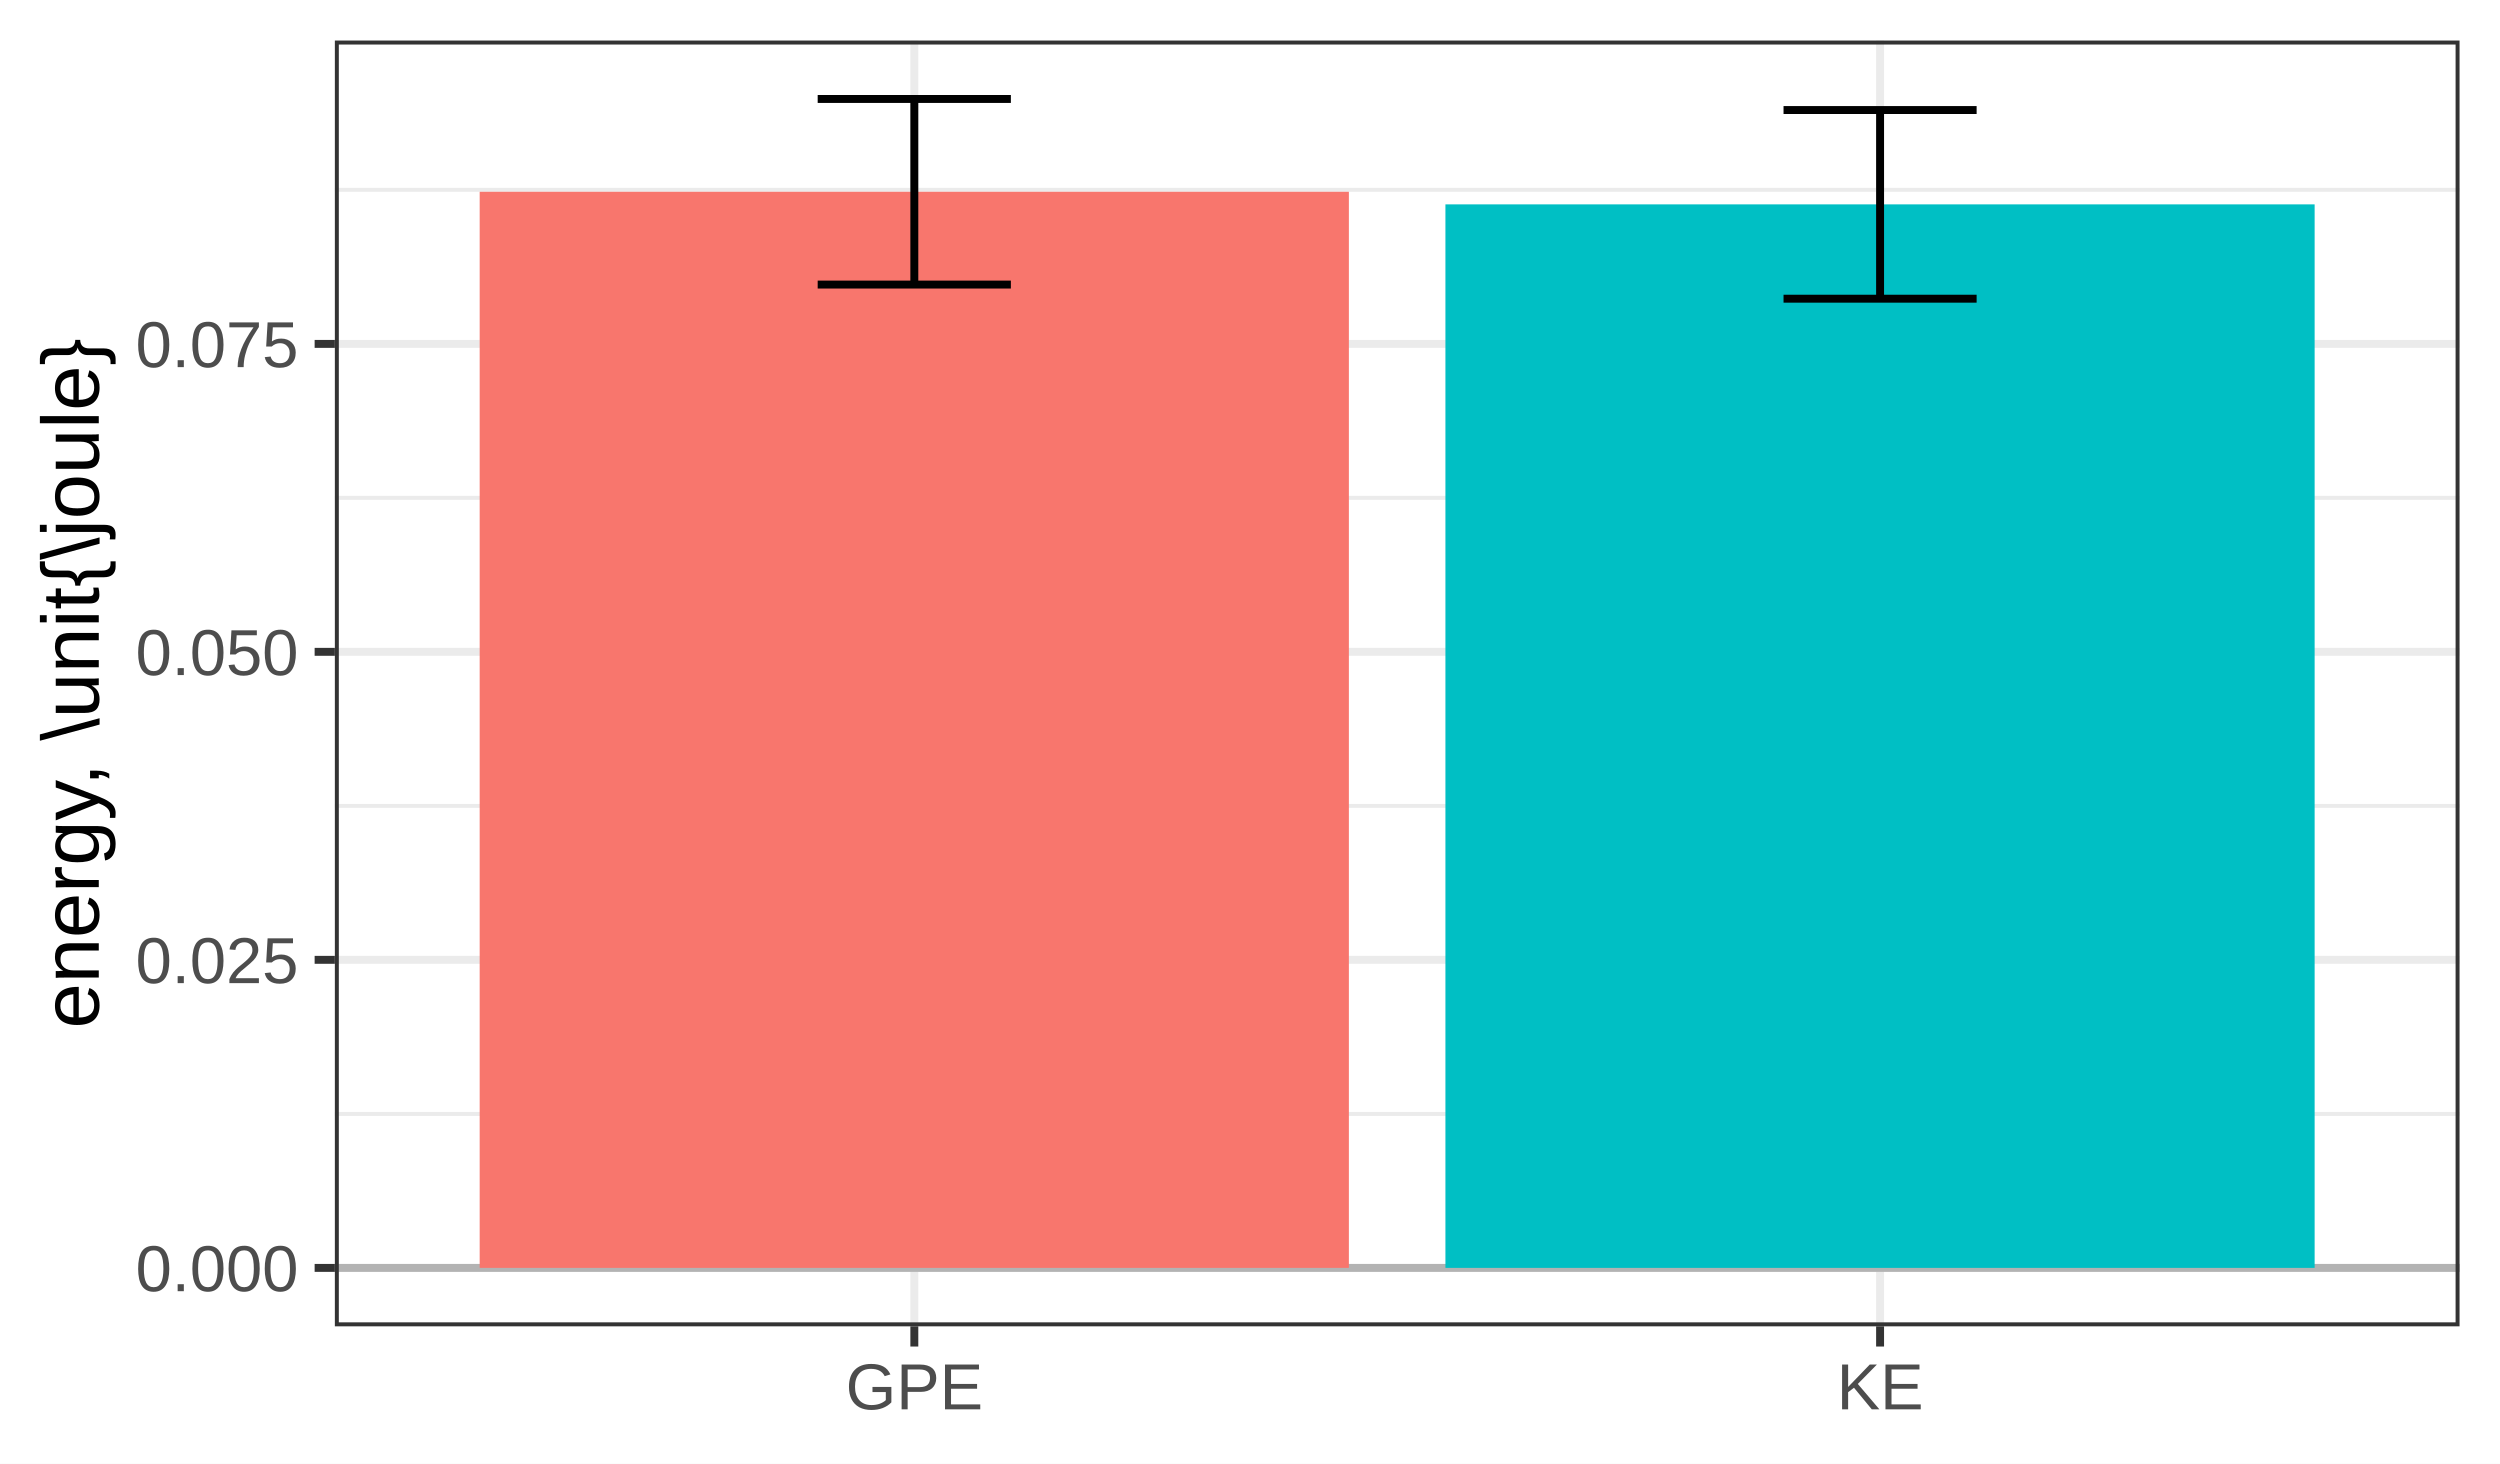
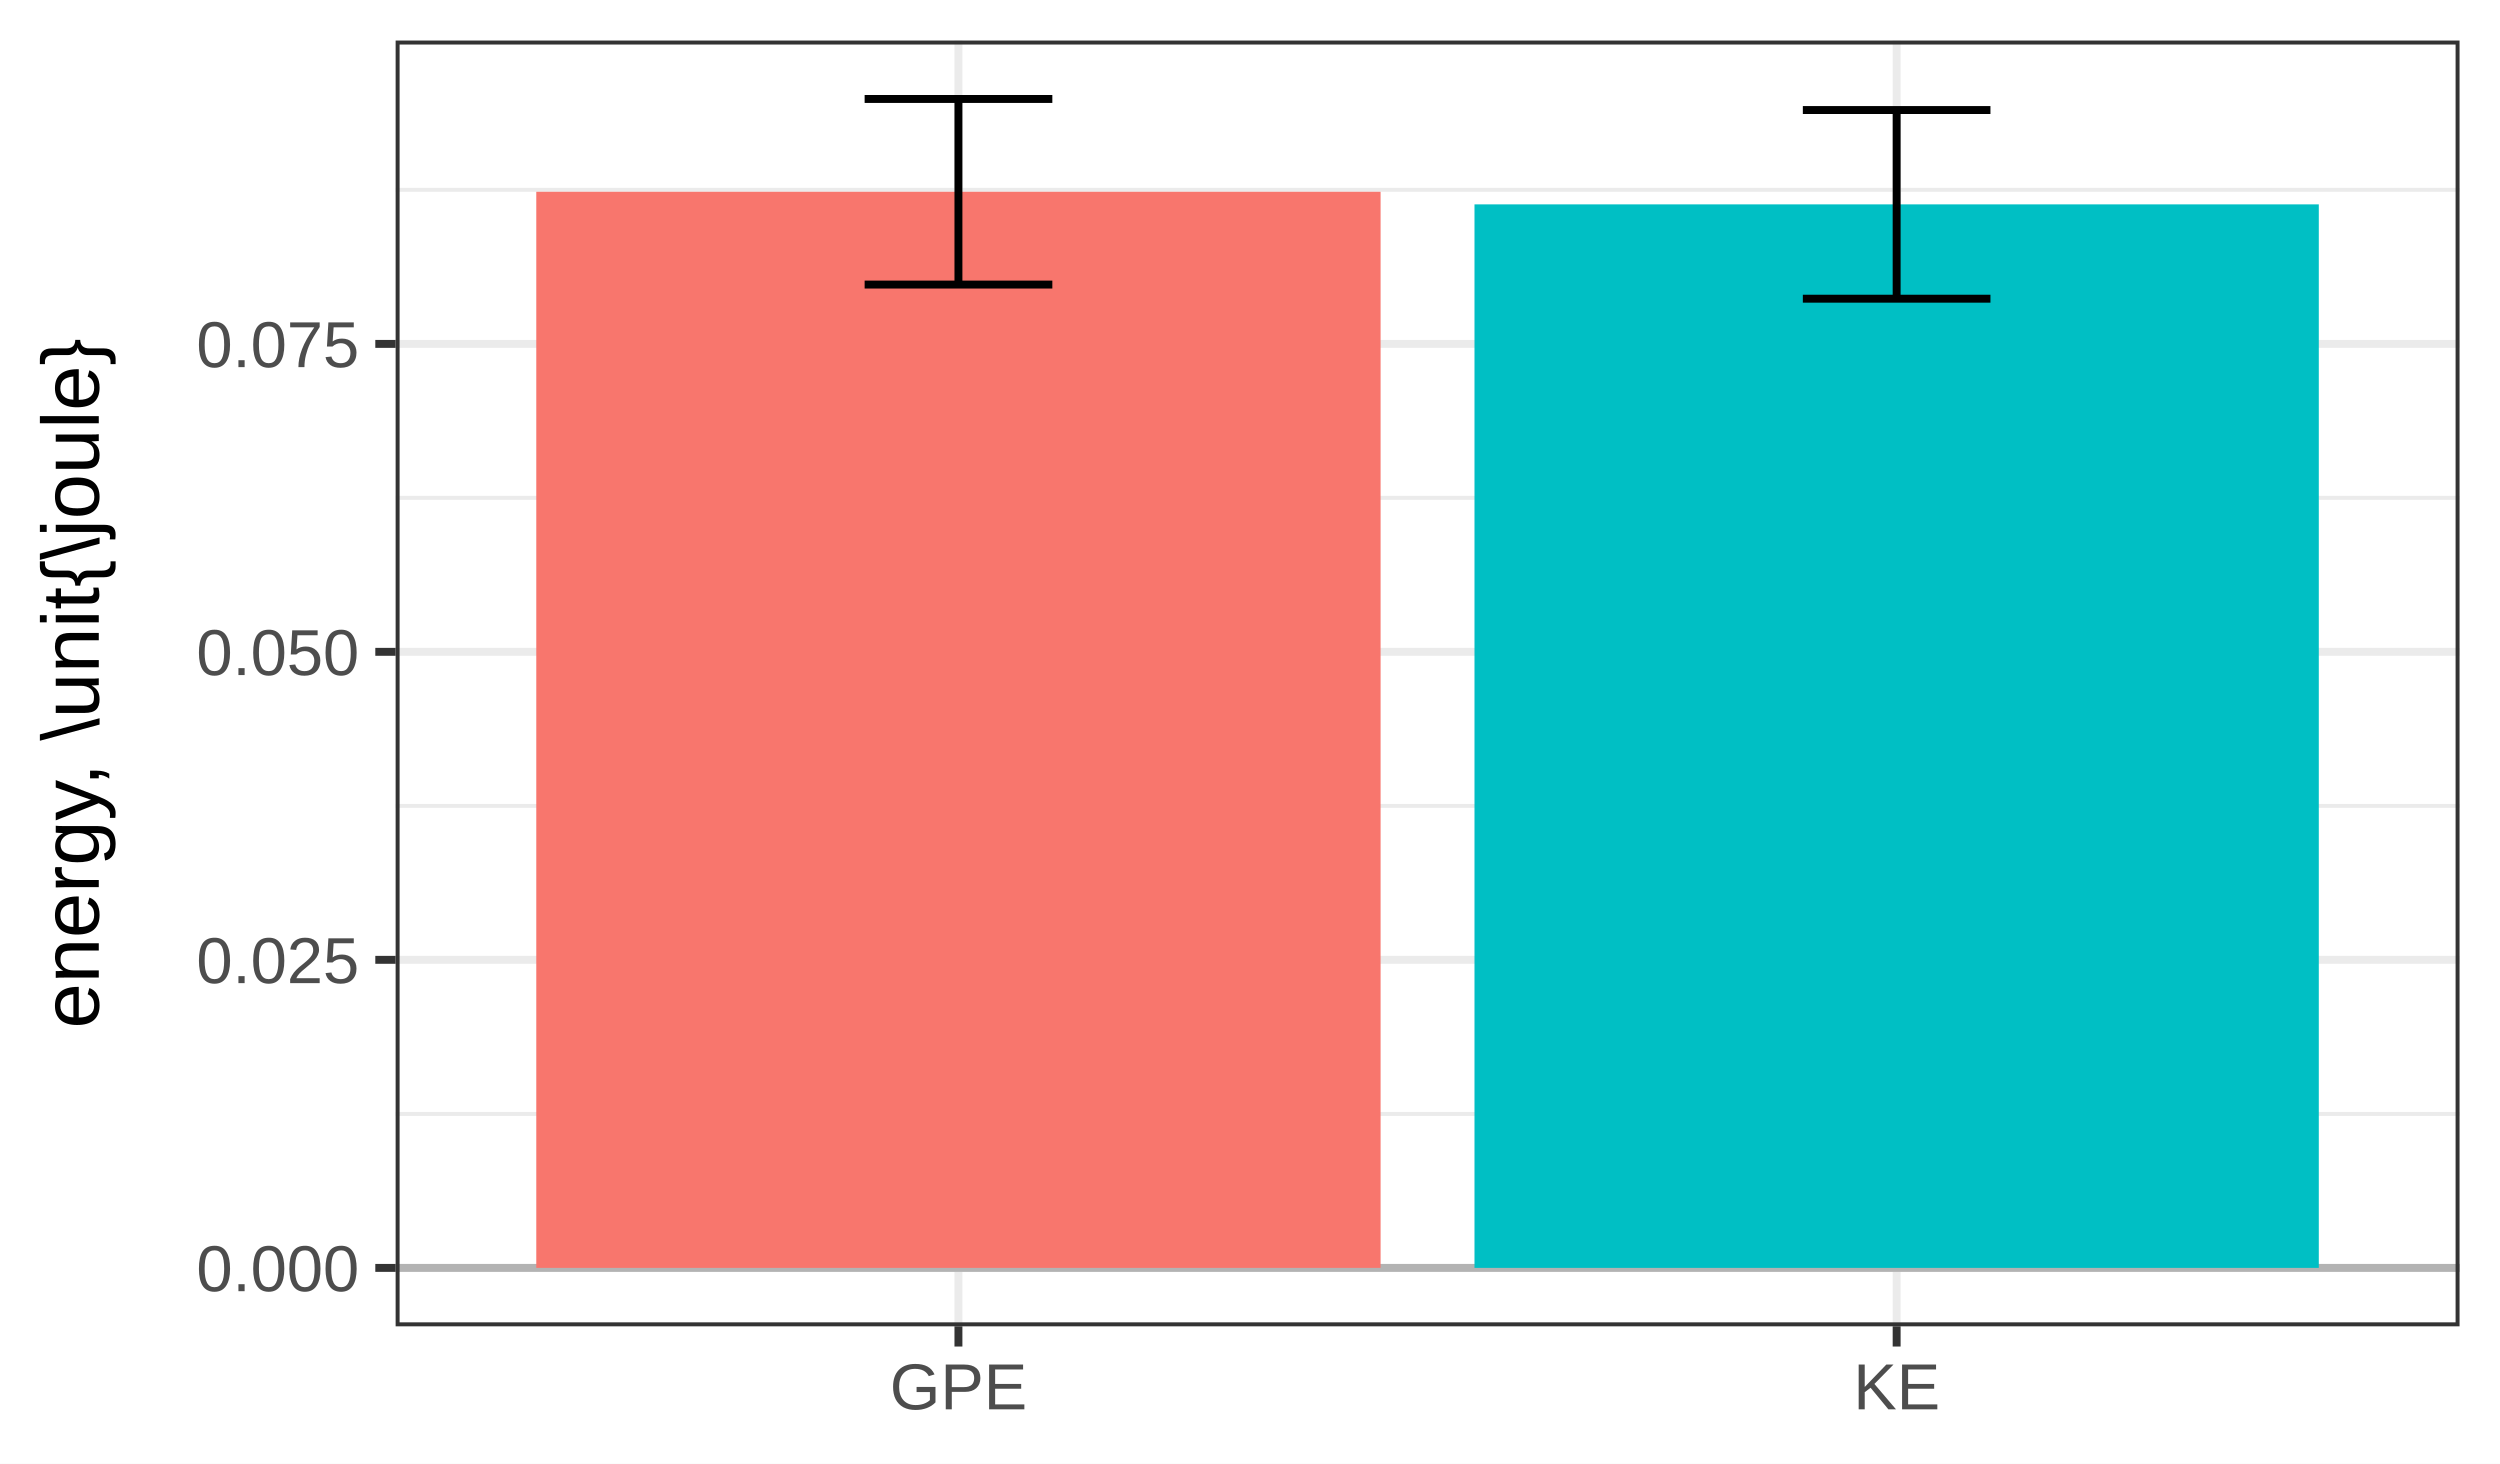
<svg xmlns="http://www.w3.org/2000/svg" width="246.00pt" height="144.00pt" viewBox="0 0 246.00 144.00">
  <g class="svglite">
    <defs>
      <style type="text/css">
    .svglite line, .svglite polyline, .svglite polygon, .svglite path, .svglite rect, .svglite circle {
      fill: none;
      stroke: #000000;
      stroke-linecap: round;
      stroke-linejoin: round;
      stroke-miterlimit: 10.00;
    }
    .svglite text {
      white-space: pre;
    }
    .svglite g.glyphgroup path {
      fill: inherit;
      stroke: none;
    }
  </style>
    </defs>
    <rect width="100%" height="100%" style="stroke: none; fill: #FFFFFF;" />
    <defs>
      <clipPath id="cpMC4wMHwyNDYuMDB8MC4wMHwxNDQuMDA=">
        <rect x="0.00" y="0.00" width="246.00" height="144.00" />
      </clipPath>
    </defs>
    <g clip-path="url(#cpMC4wMHwyNDYuMDB8MC4wMHwxNDQuMDA=)">
      <rect x="0.00" y="0.00" width="246.00" height="144.00" style="stroke-width: 0.78; stroke: #FFFFFF; fill: #FFFFFF;" />
    </g>
    <defs>
-       <clipPath id="cpMzIuOTV8MjQyLjAyfDMuOTl8MTMwLjUx">
-         <rect x="32.95" y="3.99" width="209.07" height="126.52" />
+       <clipPath id="cpMzguOTN8MjQyLjAyfDMuOTl8MTMwLjUx">
+         <rect x="38.93" y="3.99" width="203.09" height="126.52" />
      </clipPath>
    </defs>
-     <g clip-path="url(#cpMzIuOTV8MjQyLjAyfDMuOTl8MTMwLjUx)">
-       <rect x="32.95" y="3.99" width="209.07" height="126.52" style="stroke-width: 0.78; stroke: none; fill: #FFFFFF;" />
-       <polyline points="32.95,109.61 242.02,109.61 " style="stroke-width: 0.39; stroke: #EBEBEB; stroke-linecap: butt;" />
-       <polyline points="32.95,79.30 242.02,79.30 " style="stroke-width: 0.39; stroke: #EBEBEB; stroke-linecap: butt;" />
-       <polyline points="32.95,48.99 242.02,48.99 " style="stroke-width: 0.39; stroke: #EBEBEB; stroke-linecap: butt;" />
-       <polyline points="32.95,18.68 242.02,18.68 " style="stroke-width: 0.39; stroke: #EBEBEB; stroke-linecap: butt;" />
-       <polyline points="32.95,124.76 242.02,124.76 " style="stroke-width: 0.78; stroke: #EBEBEB; stroke-linecap: butt;" />
-       <polyline points="32.95,94.45 242.02,94.45 " style="stroke-width: 0.78; stroke: #EBEBEB; stroke-linecap: butt;" />
-       <polyline points="32.95,64.14 242.02,64.14 " style="stroke-width: 0.78; stroke: #EBEBEB; stroke-linecap: butt;" />
-       <polyline points="32.95,33.84 242.02,33.84 " style="stroke-width: 0.78; stroke: #EBEBEB; stroke-linecap: butt;" />
-       <polyline points="89.97,130.51 89.97,3.99 " style="stroke-width: 0.78; stroke: #EBEBEB; stroke-linecap: butt;" />
-       <polyline points="185.00,130.51 185.00,3.99 " style="stroke-width: 0.78; stroke: #EBEBEB; stroke-linecap: butt;" />
-       <line x1="32.95" y1="124.76" x2="242.02" y2="124.76" style="stroke-width: 0.78; stroke: #B3B3B3; stroke-linecap: butt;" />
-       <rect x="47.20" y="18.87" width="85.53" height="105.89" style="stroke-width: 0.78; stroke: none; stroke-linecap: butt; stroke-linejoin: miter; fill: #F8766D;" />
-       <rect x="142.23" y="20.11" width="85.53" height="104.65" style="stroke-width: 0.78; stroke: none; stroke-linecap: butt; stroke-linejoin: miter; fill: #00BFC4;" />
-       <polyline points="80.46,9.74 99.47,9.74 " style="stroke-width: 0.78; stroke-linecap: butt;" />
-       <polyline points="89.97,9.74 89.97,28.00 " style="stroke-width: 0.78; stroke-linecap: butt;" />
-       <polyline points="80.46,28.00 99.47,28.00 " style="stroke-width: 0.78; stroke-linecap: butt;" />
-       <polyline points="175.50,10.83 194.50,10.83 " style="stroke-width: 0.78; stroke-linecap: butt;" />
-       <polyline points="185.00,10.83 185.00,29.39 " style="stroke-width: 0.78; stroke-linecap: butt;" />
-       <polyline points="175.50,29.39 194.50,29.39 " style="stroke-width: 0.78; stroke-linecap: butt;" />
-       <rect x="32.95" y="3.99" width="209.07" height="126.52" style="stroke-width: 0.78; stroke: #333333;" />
+     <g clip-path="url(#cpMzguOTN8MjQyLjAyfDMuOTl8MTMwLjUx)">
+       <rect x="38.93" y="3.99" width="203.09" height="126.52" style="stroke-width: 0.78; stroke: none; fill: #FFFFFF;" />
+       <polyline points="38.93,109.61 242.02,109.61 " style="stroke-width: 0.39; stroke: #EBEBEB; stroke-linecap: butt;" />
+       <polyline points="38.93,79.30 242.02,79.30 " style="stroke-width: 0.39; stroke: #EBEBEB; stroke-linecap: butt;" />
+       <polyline points="38.93,48.99 242.02,48.99 " style="stroke-width: 0.39; stroke: #EBEBEB; stroke-linecap: butt;" />
+       <polyline points="38.93,18.68 242.02,18.68 " style="stroke-width: 0.39; stroke: #EBEBEB; stroke-linecap: butt;" />
+       <polyline points="38.93,124.76 242.02,124.76 " style="stroke-width: 0.78; stroke: #EBEBEB; stroke-linecap: butt;" />
+       <polyline points="38.93,94.45 242.02,94.45 " style="stroke-width: 0.78; stroke: #EBEBEB; stroke-linecap: butt;" />
+       <polyline points="38.93,64.14 242.02,64.14 " style="stroke-width: 0.78; stroke: #EBEBEB; stroke-linecap: butt;" />
+       <polyline points="38.93,33.84 242.02,33.84 " style="stroke-width: 0.78; stroke: #EBEBEB; stroke-linecap: butt;" />
+       <polyline points="94.31,130.51 94.31,3.99 " style="stroke-width: 0.78; stroke: #EBEBEB; stroke-linecap: butt;" />
+       <polyline points="186.63,130.51 186.63,3.99 " style="stroke-width: 0.78; stroke: #EBEBEB; stroke-linecap: butt;" />
+       <line x1="38.93" y1="124.76" x2="242.02" y2="124.76" style="stroke-width: 0.78; stroke: #B3B3B3; stroke-linecap: butt;" />
+       <rect x="52.77" y="18.87" width="83.08" height="105.89" style="stroke-width: 0.78; stroke: none; stroke-linecap: butt; stroke-linejoin: miter; fill: #F8766D;" />
+       <rect x="145.09" y="20.11" width="83.08" height="104.65" style="stroke-width: 0.78; stroke: none; stroke-linecap: butt; stroke-linejoin: miter; fill: #00BFC4;" />
+       <polyline points="85.08,9.74 103.55,9.74 " style="stroke-width: 0.78; stroke-linecap: butt;" />
+       <polyline points="94.31,9.74 94.31,28.00 " style="stroke-width: 0.78; stroke-linecap: butt;" />
+       <polyline points="85.08,28.00 103.55,28.00 " style="stroke-width: 0.78; stroke-linecap: butt;" />
+       <polyline points="177.40,10.83 195.86,10.83 " style="stroke-width: 0.78; stroke-linecap: butt;" />
+       <polyline points="186.63,10.83 186.63,29.39 " style="stroke-width: 0.78; stroke-linecap: butt;" />
+       <polyline points="177.40,29.39 195.86,29.39 " style="stroke-width: 0.78; stroke-linecap: butt;" />
+       <rect x="38.93" y="3.99" width="203.09" height="126.52" style="stroke-width: 0.78; stroke: #333333;" />
    </g>
    <g clip-path="url(#cpMC4wMHwyNDYuMDB8MC4wMHwxNDQuMDA=)">
-       <text x="29.36" y="127.05" text-anchor="end" style="font-size: 6.40px;fill: #4D4D4D; font-family: &quot;Arial&quot;;" textLength="15.97px" lengthAdjust="spacingAndGlyphs">0.000</text>
-       <text x="29.36" y="96.74" text-anchor="end" style="font-size: 6.40px;fill: #4D4D4D; font-family: &quot;Arial&quot;;" textLength="15.97px" lengthAdjust="spacingAndGlyphs">0.025</text>
-       <text x="29.36" y="66.43" text-anchor="end" style="font-size: 6.40px;fill: #4D4D4D; font-family: &quot;Arial&quot;;" textLength="15.97px" lengthAdjust="spacingAndGlyphs">0.050</text>
-       <text x="29.36" y="36.13" text-anchor="end" style="font-size: 6.40px;fill: #4D4D4D; font-family: &quot;Arial&quot;;" textLength="15.97px" lengthAdjust="spacingAndGlyphs">0.075</text>
-       <polyline points="30.96,124.76 32.95,124.76 " style="stroke-width: 0.78; stroke: #333333; stroke-linecap: butt;" />
-       <polyline points="30.96,94.45 32.95,94.45 " style="stroke-width: 0.78; stroke: #333333; stroke-linecap: butt;" />
-       <polyline points="30.96,64.14 32.95,64.14 " style="stroke-width: 0.78; stroke: #333333; stroke-linecap: butt;" />
-       <polyline points="30.96,33.84 32.95,33.84 " style="stroke-width: 0.78; stroke: #333333; stroke-linecap: butt;" />
-       <polyline points="89.97,132.50 89.97,130.51 " style="stroke-width: 0.78; stroke: #333333; stroke-linecap: butt;" />
-       <polyline points="185.00,132.50 185.00,130.51 " style="stroke-width: 0.78; stroke: #333333; stroke-linecap: butt;" />
-       <text x="89.97" y="138.68" text-anchor="middle" style="font-size: 6.40px;fill: #4D4D4D; font-family: &quot;Arial&quot;;" textLength="13.50px" lengthAdjust="spacingAndGlyphs">GPE</text>
-       <text x="185.00" y="138.68" text-anchor="middle" style="font-size: 6.40px;fill: #4D4D4D; font-family: &quot;Arial&quot;;" textLength="8.53px" lengthAdjust="spacingAndGlyphs">KE</text>
+       <text x="35.34" y="127.05" text-anchor="end" style="font-size: 6.40px;fill: #4D4D4D; font-family: &quot;Arial&quot;;" textLength="15.97px" lengthAdjust="spacingAndGlyphs">0.000</text>
+       <text x="35.34" y="96.74" text-anchor="end" style="font-size: 6.40px;fill: #4D4D4D; font-family: &quot;Arial&quot;;" textLength="15.97px" lengthAdjust="spacingAndGlyphs">0.025</text>
+       <text x="35.34" y="66.43" text-anchor="end" style="font-size: 6.40px;fill: #4D4D4D; font-family: &quot;Arial&quot;;" textLength="15.97px" lengthAdjust="spacingAndGlyphs">0.050</text>
+       <text x="35.34" y="36.13" text-anchor="end" style="font-size: 6.40px;fill: #4D4D4D; font-family: &quot;Arial&quot;;" textLength="15.97px" lengthAdjust="spacingAndGlyphs">0.075</text>
+       <polyline points="36.93,124.76 38.93,124.76 " style="stroke-width: 0.78; stroke: #333333; stroke-linecap: butt;" />
+       <polyline points="36.93,94.45 38.93,94.45 " style="stroke-width: 0.78; stroke: #333333; stroke-linecap: butt;" />
+       <polyline points="36.93,64.14 38.93,64.14 " style="stroke-width: 0.78; stroke: #333333; stroke-linecap: butt;" />
+       <polyline points="36.93,33.84 38.93,33.84 " style="stroke-width: 0.78; stroke: #333333; stroke-linecap: butt;" />
+       <polyline points="94.31,132.50 94.31,130.51 " style="stroke-width: 0.78; stroke: #333333; stroke-linecap: butt;" />
+       <polyline points="186.63,132.50 186.63,130.51 " style="stroke-width: 0.78; stroke: #333333; stroke-linecap: butt;" />
+       <text x="94.31" y="138.68" text-anchor="middle" style="font-size: 6.40px;fill: #4D4D4D; font-family: &quot;Arial&quot;;" textLength="13.50px" lengthAdjust="spacingAndGlyphs">GPE</text>
+       <text x="186.63" y="138.68" text-anchor="middle" style="font-size: 6.40px;fill: #4D4D4D; font-family: &quot;Arial&quot;;" textLength="8.53px" lengthAdjust="spacingAndGlyphs">KE</text>
      <text transform="translate(9.72,67.25) rotate(-90)" text-anchor="middle" style="font-size: 8.00px; font-family: &quot;Arial&quot;;" textLength="67.94px" lengthAdjust="spacingAndGlyphs">energy, \unit{\joule}</text>
    </g>
  </g>
</svg>
